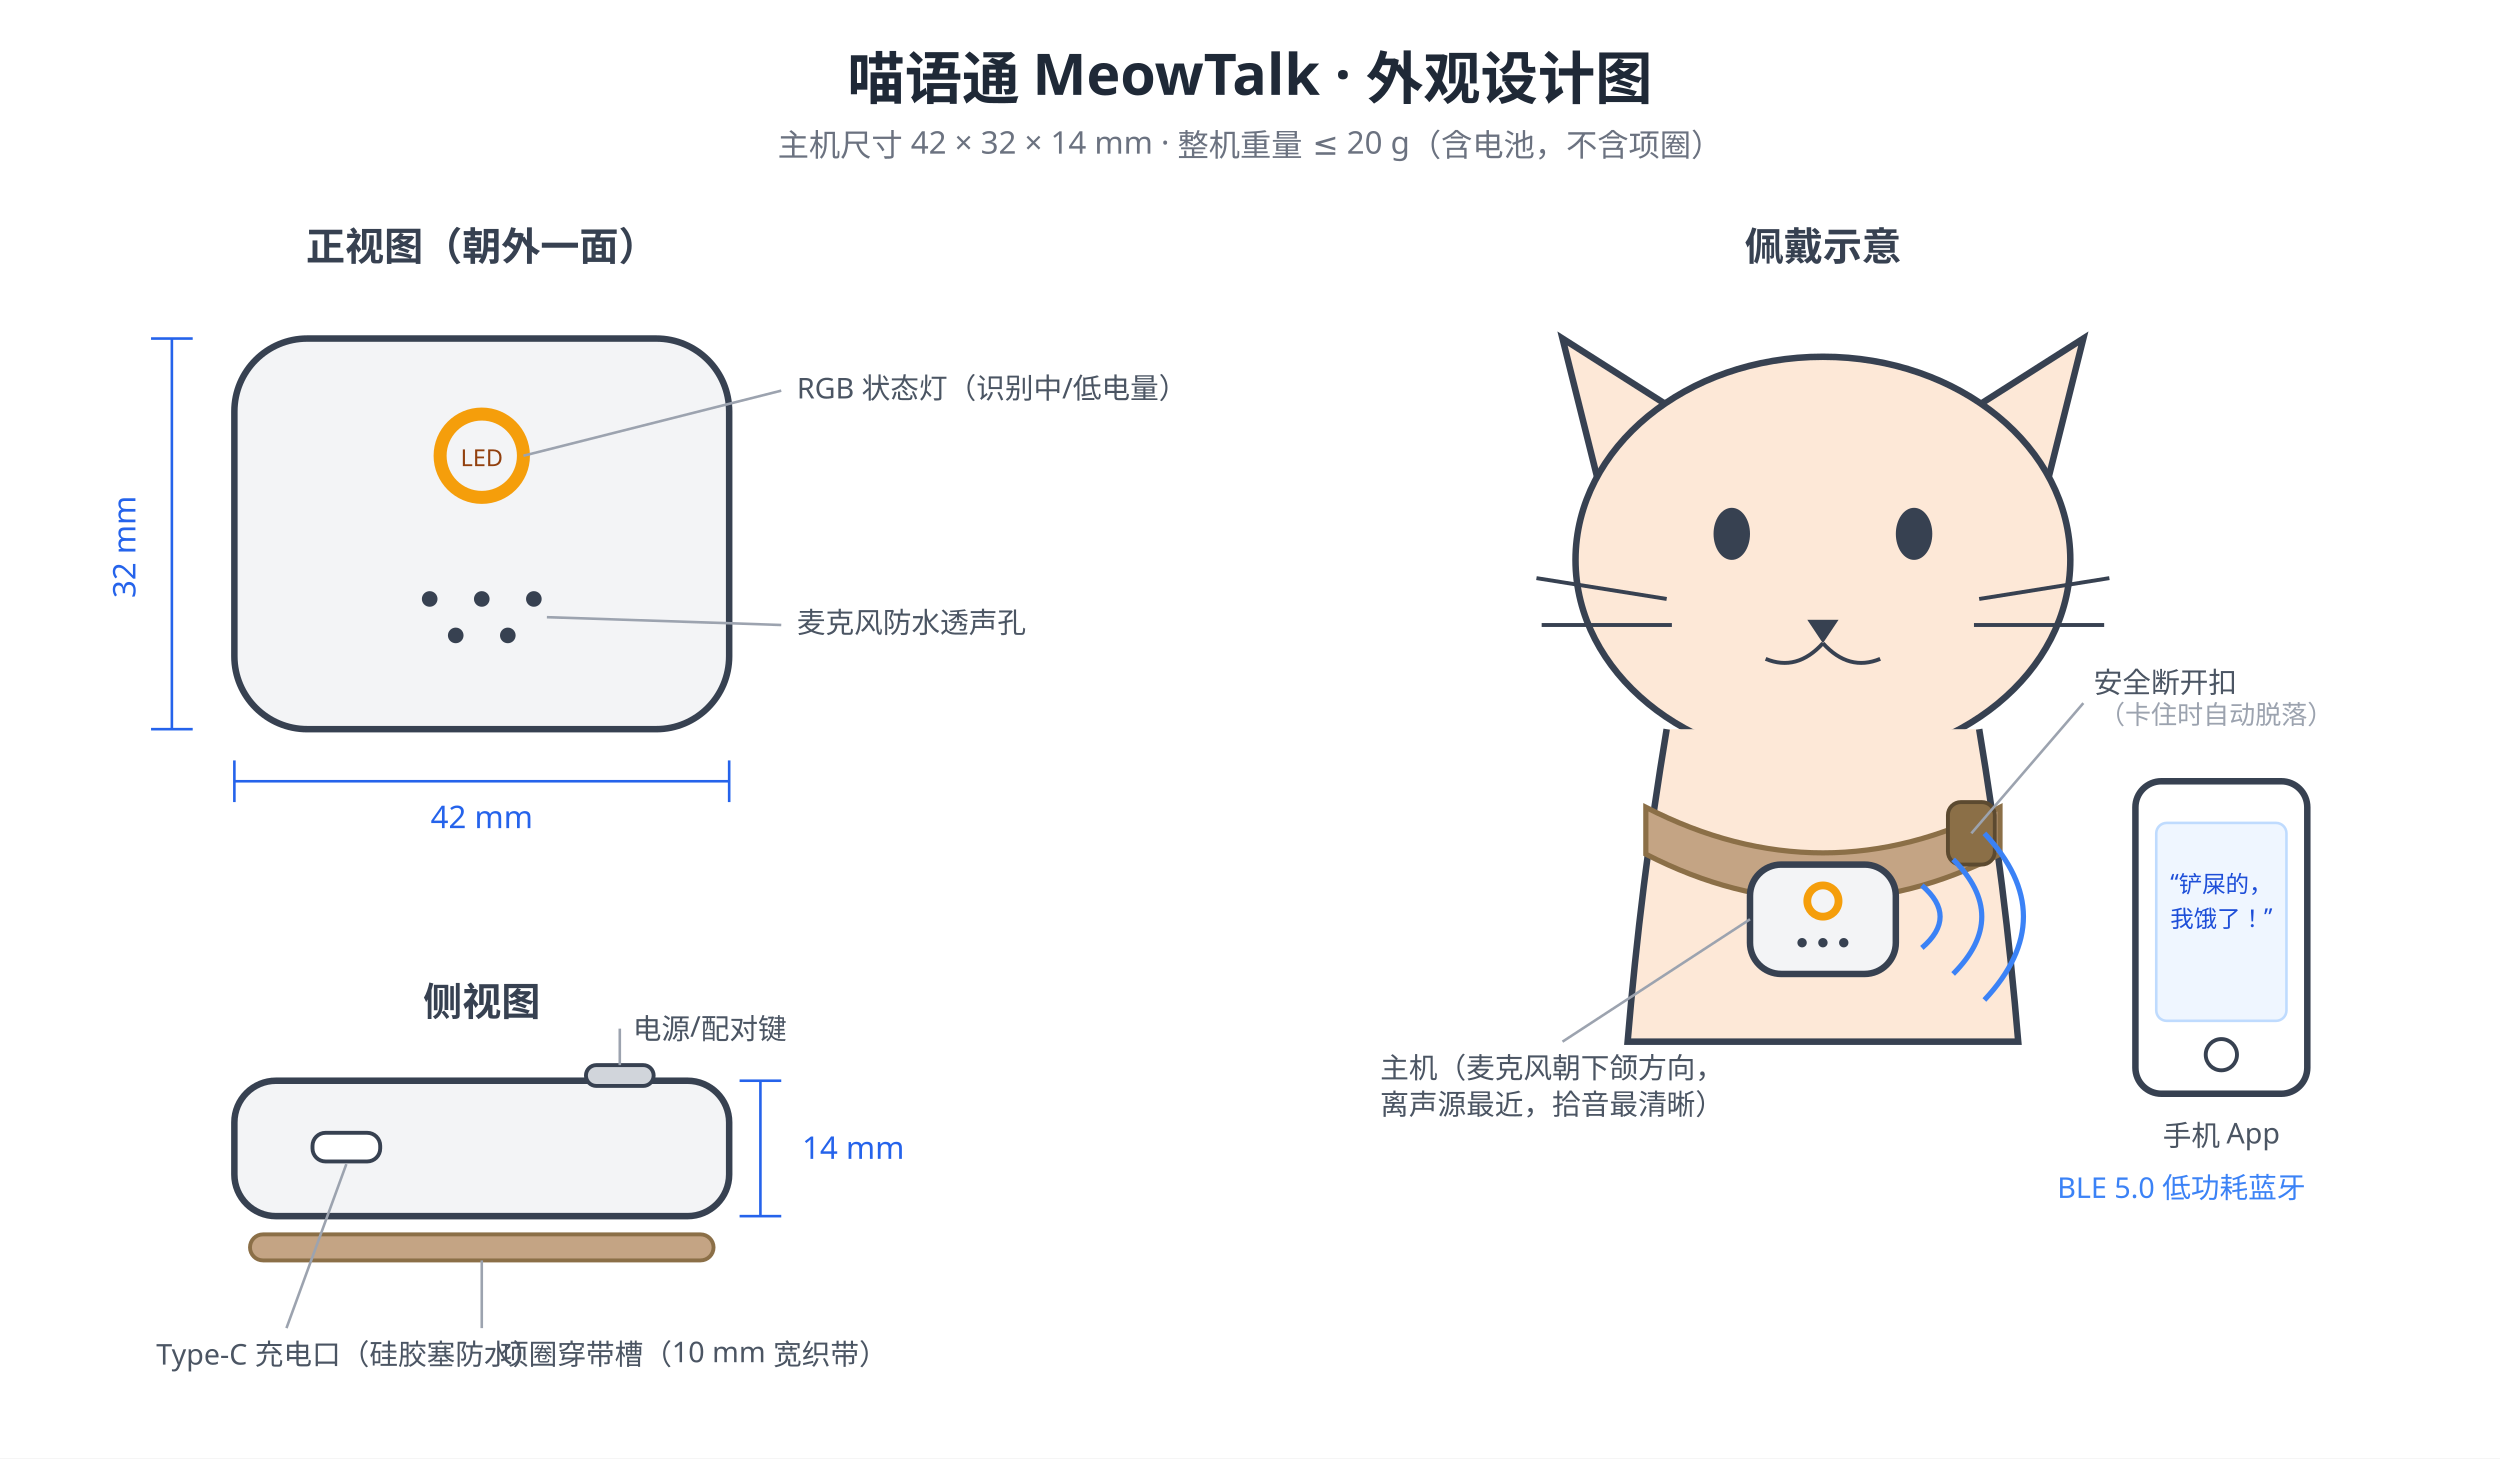
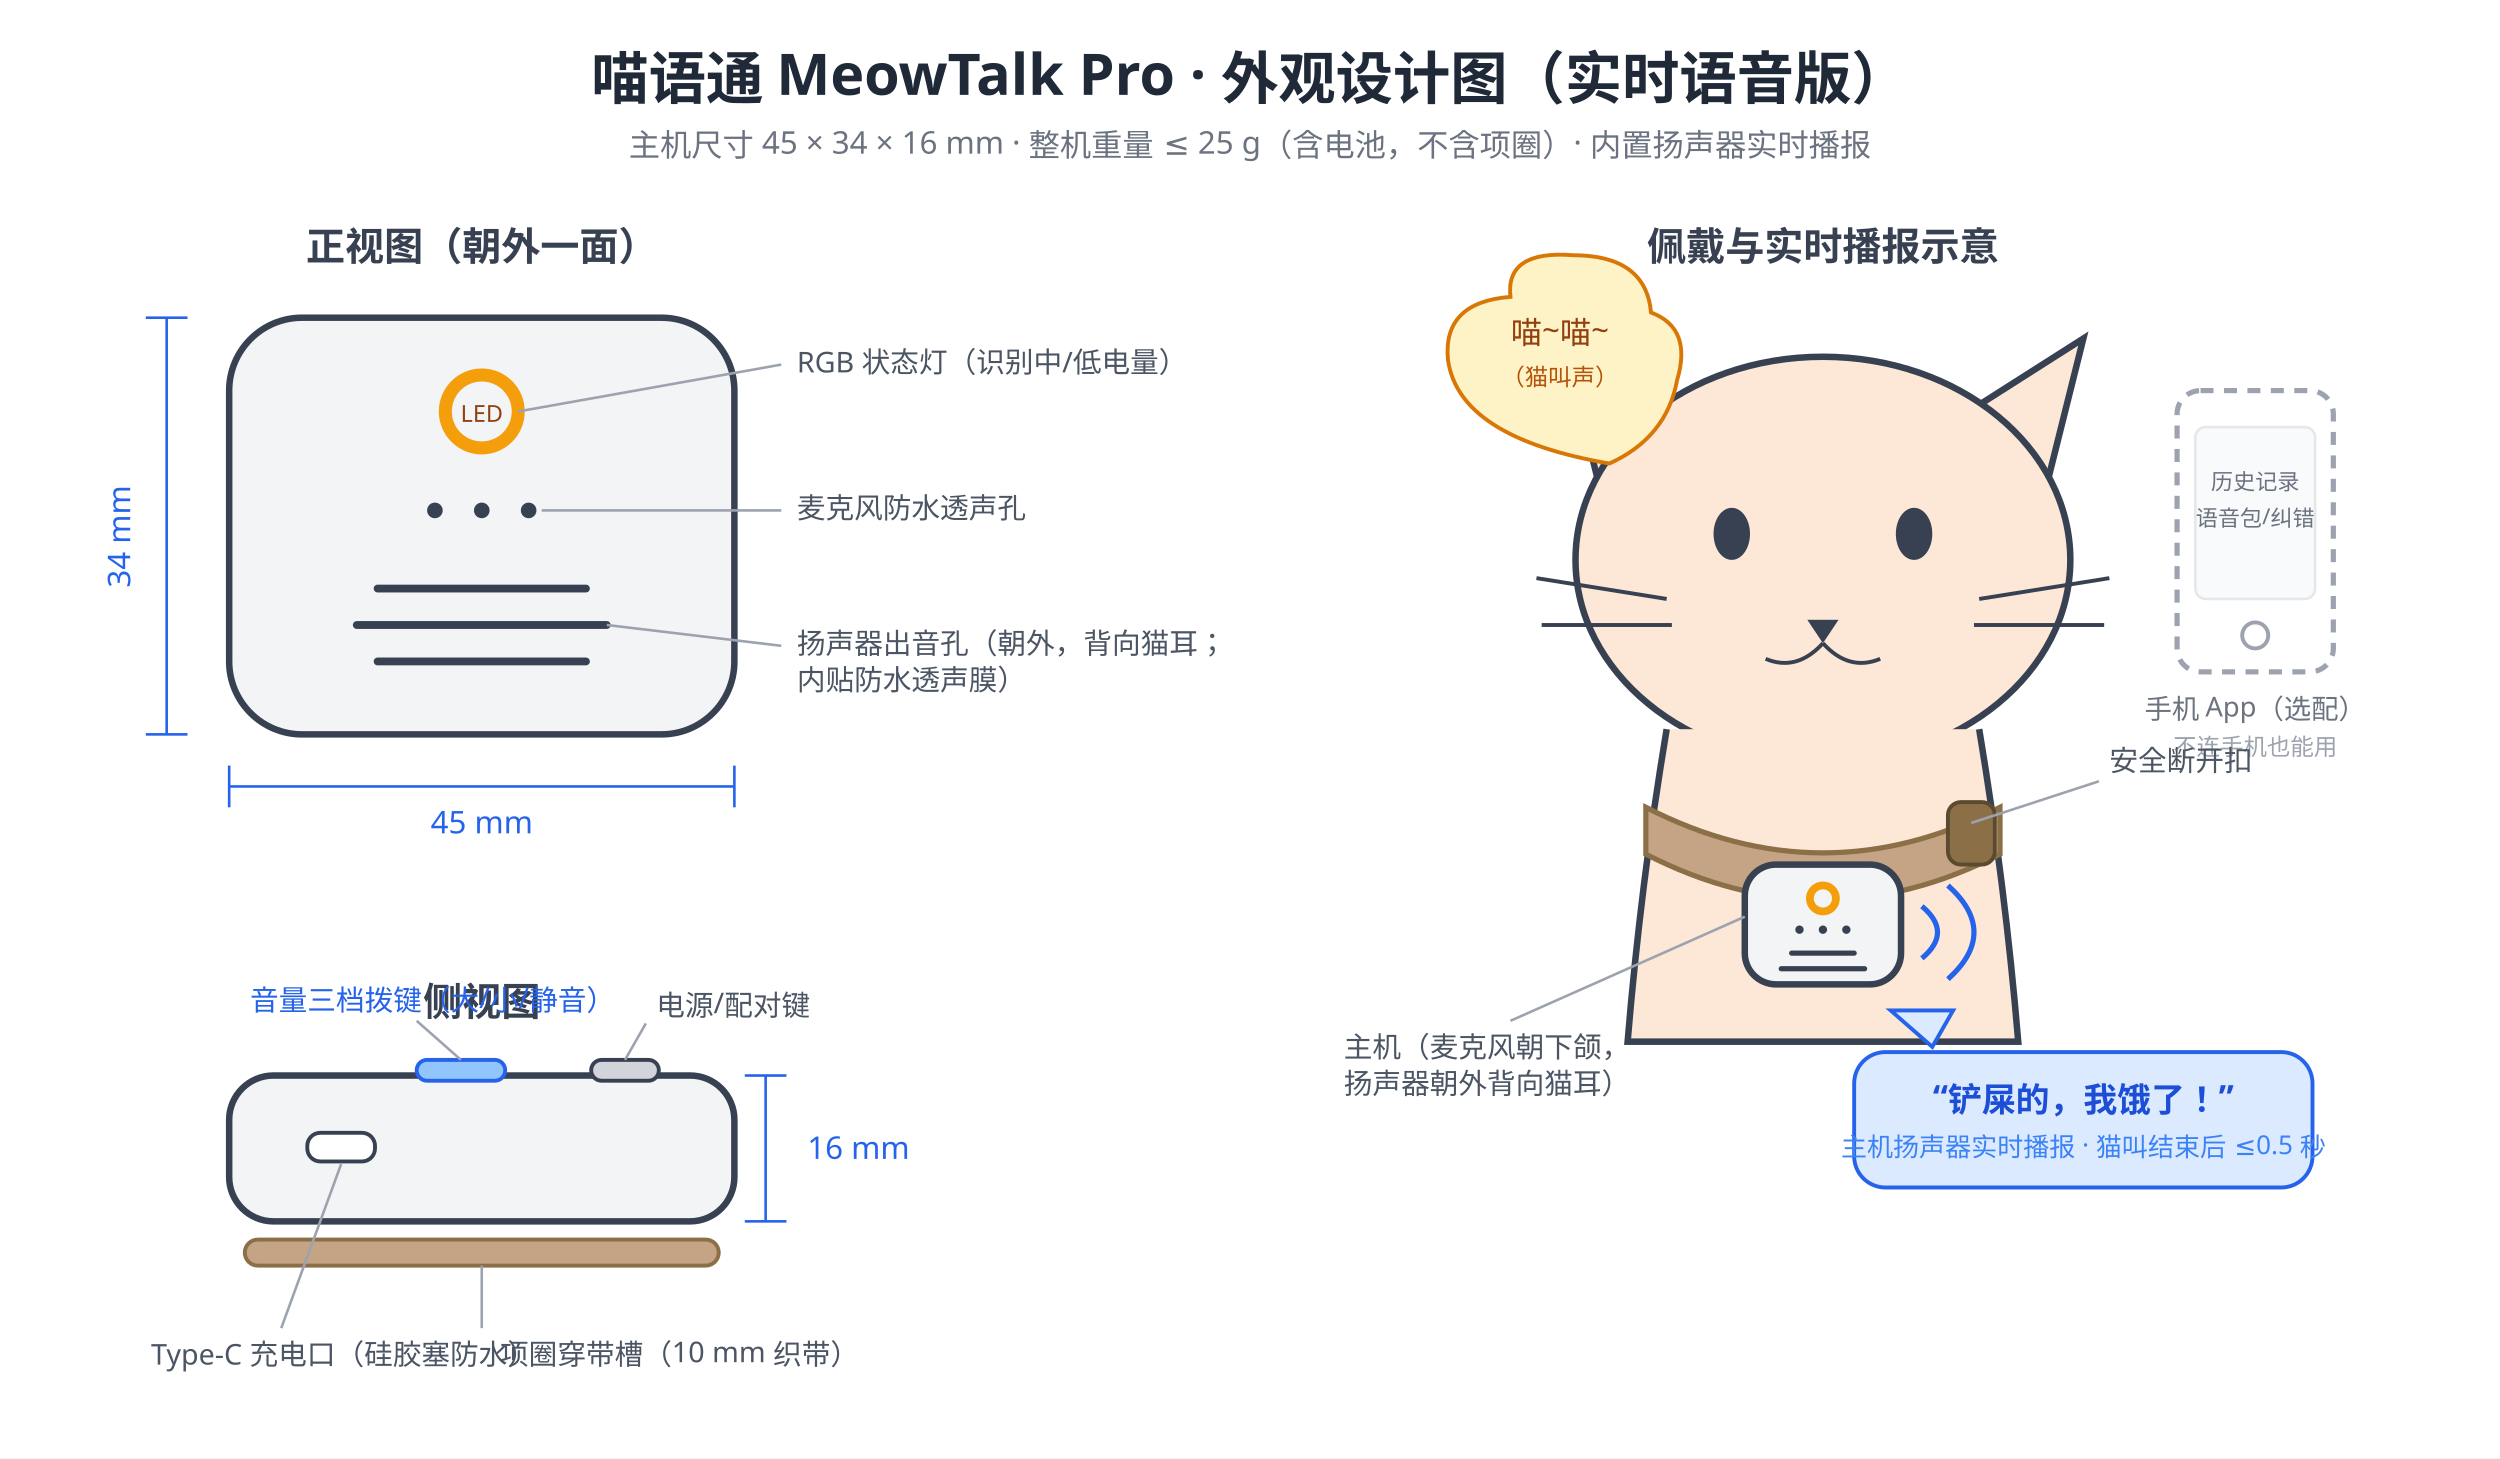
<svg xmlns="http://www.w3.org/2000/svg" viewBox="0 0 960 560" font-family="'PingFang SC','Microsoft YaHei',sans-serif">
  <rect x="0" y="0" width="960" height="560" fill="#ffffff" />
-   <text x="480" y="38" text-anchor="middle" font-size="22" font-weight="bold" fill="#1f2937">喵语通 MeowTalk · 外观设计图</text>
-   <text x="480" y="60" text-anchor="middle" font-size="12" fill="#6b7280">主机尺寸 42 × 32 × 14 mm · 整机重量 ≤ 20 g（含电池，不含项圈）</text>
+   <text x="480" y="38" text-anchor="middle" font-size="22" font-weight="bold" fill="#1f2937">喵语通 MeowTalk Pro · 外观设计图（实时语音版）</text>
+   <text x="480" y="60" text-anchor="middle" font-size="12" fill="#6b7280">主机尺寸 45 × 34 × 16 mm · 整机重量 ≤ 25 g（含电池，不含项圈）· 内置扬声器实时播报</text>
  <text x="185" y="100" text-anchor="middle" font-size="15" font-weight="bold" fill="#374151">正视图（朝外一面）</text>
-   <rect x="90" y="130" width="190" height="150" rx="28" fill="#f3f4f6" stroke="#374151" stroke-width="2.5" />
-   <circle cx="185" cy="175" r="16" fill="none" stroke="#f59e0b" stroke-width="5" />
-   <text x="185" y="179" text-anchor="middle" font-size="9" fill="#92400e">LED</text>
+   <rect x="88" y="122" width="194" height="160" rx="28" fill="#f3f4f6" stroke="#374151" stroke-width="2.5" />
+   <circle cx="185" cy="158" r="14" fill="none" stroke="#f59e0b" stroke-width="5" />
+   <text x="185" y="162" text-anchor="middle" font-size="9" fill="#92400e">LED</text>
  <g fill="#374151">
-     <circle cx="165" cy="230" r="3" />
-     <circle cx="185" cy="230" r="3" />
-     <circle cx="205" cy="230" r="3" />
-     <circle cx="175" cy="244" r="3" />
-     <circle cx="195" cy="244" r="3" />
+     <circle cx="167" cy="196" r="3" />
+     <circle cx="185" cy="196" r="3" />
+     <circle cx="203" cy="196" r="3" />
+   </g>
+   <g stroke="#374151" stroke-width="3" stroke-linecap="round">
+     <line x1="145" y1="226" x2="225" y2="226" />
+     <line x1="137" y1="240" x2="233" y2="240" />
+     <line x1="145" y1="254" x2="225" y2="254" />
  </g>
  <g stroke="#2563eb" stroke-width="1" fill="none">
-     <line x1="90" y1="300" x2="280" y2="300" />
-     <line x1="90" y1="292" x2="90" y2="308" />
-     <line x1="280" y1="292" x2="280" y2="308" />
+     <line x1="88" y1="302" x2="282" y2="302" />
+     <line x1="88" y1="294" x2="88" y2="310" />
+     <line x1="282" y1="294" x2="282" y2="310" />
  </g>
-   <text x="185" y="318" text-anchor="middle" font-size="12" fill="#2563eb">42 mm</text>
+   <text x="185" y="320" text-anchor="middle" font-size="12" fill="#2563eb">45 mm</text>
  <g stroke="#2563eb" stroke-width="1" fill="none">
-     <line x1="66" y1="130" x2="66" y2="280" />
-     <line x1="58" y1="130" x2="74" y2="130" />
-     <line x1="58" y1="280" x2="74" y2="280" />
+     <line x1="64" y1="122" x2="64" y2="282" />
+     <line x1="56" y1="122" x2="72" y2="122" />
+     <line x1="56" y1="282" x2="72" y2="282" />
  </g>
-   <text x="52" y="210" text-anchor="middle" font-size="12" fill="#2563eb" transform="rotate(-90 52 210)">32 mm</text>
+   <text x="50" y="206" text-anchor="middle" font-size="12" fill="#2563eb" transform="rotate(-90 50 206)">34 mm</text>
  <g stroke="#9ca3af" stroke-width="1">
-     <line x1="201" y1="175" x2="300" y2="150" />
-     <line x1="210" y1="237" x2="300" y2="240" />
+     <line x1="199" y1="158" x2="300" y2="140" />
+     <line x1="208" y1="196" x2="300" y2="196" />
+     <line x1="233" y1="240" x2="300" y2="248" />
  </g>
-   <text x="306" y="153" font-size="11" fill="#4b5563">RGB 状态灯（识别中/低电量）</text>
-   <text x="306" y="243" font-size="11" fill="#4b5563">麦克风防水透声孔</text>
+   <text x="306" y="143" font-size="11" fill="#4b5563">RGB 状态灯（识别中/低电量）</text>
+   <text x="306" y="199" font-size="11" fill="#4b5563">麦克风防水透声孔</text>
+   <text x="306" y="251" font-size="11" fill="#4b5563">扬声器出音孔（朝外，背向猫耳；</text>
+   <text x="306" y="265" font-size="11" fill="#4b5563">内贴防水透声膜）</text>
  <text x="185" y="390" text-anchor="middle" font-size="15" font-weight="bold" fill="#374151">侧视图</text>
-   <rect x="90" y="415" width="190" height="52" rx="16" fill="#f3f4f6" stroke="#374151" stroke-width="2.5" />
-   <rect x="120" y="435" width="26" height="11" rx="5" fill="#ffffff" stroke="#374151" stroke-width="1.5" />
-   <rect x="225" y="409" width="26" height="8" rx="4" fill="#d1d5db" stroke="#374151" stroke-width="1.5" />
-   <rect x="96" y="474" width="178" height="10" rx="5" fill="#c4a484" stroke="#8b6f47" stroke-width="1.5" />
+   <rect x="88" y="413" width="194" height="56" rx="17" fill="#f3f4f6" stroke="#374151" stroke-width="2.5" />
+   <rect x="118" y="435" width="26" height="11" rx="5" fill="#ffffff" stroke="#374151" stroke-width="1.5" />
+   <rect x="160" y="407" width="34" height="8" rx="4" fill="#93c5fd" stroke="#2563eb" stroke-width="1.5" />
+   <rect x="227" y="407" width="26" height="8" rx="4" fill="#d1d5db" stroke="#374151" stroke-width="1.5" />
+   <rect x="94" y="476" width="182" height="10" rx="5" fill="#c4a484" stroke="#8b6f47" stroke-width="1.5" />
  <g stroke="#2563eb" stroke-width="1" fill="none">
-     <line x1="292" y1="415" x2="292" y2="467" />
-     <line x1="284" y1="415" x2="300" y2="415" />
-     <line x1="284" y1="467" x2="300" y2="467" />
+     <line x1="294" y1="413" x2="294" y2="469" />
+     <line x1="286" y1="413" x2="302" y2="413" />
+     <line x1="286" y1="469" x2="302" y2="469" />
  </g>
-   <text x="308" y="445" font-size="12" fill="#2563eb">14 mm</text>
+   <text x="310" y="445" font-size="12" fill="#2563eb">16 mm</text>
  <g stroke="#9ca3af" stroke-width="1">
-     <line x1="133" y1="447" x2="110" y2="510" />
-     <line x1="238" y1="409" x2="238" y2="395" />
-     <line x1="185" y1="484" x2="185" y2="510" />
+     <line x1="131" y1="447" x2="108" y2="510" />
+     <line x1="177" y1="407" x2="160" y2="392" />
+     <line x1="240" y1="407" x2="248" y2="393" />
+     <line x1="185" y1="486" x2="185" y2="510" />
  </g>
-   <text x="60" y="524" font-size="11" fill="#4b5563">Type-C 充电口（硅胶塞防水）</text>
-   <text x="243" y="399" font-size="11" fill="#4b5563">电源/配对键</text>
-   <text x="192" y="524" font-size="11" fill="#4b5563">项圈穿带槽（10 mm 宽织带）</text>
-   <text x="700" y="100" text-anchor="middle" font-size="15" font-weight="bold" fill="#374151">佩戴示意</text>
+   <text x="58" y="524" font-size="11" fill="#4b5563">Type-C 充电口（硅胶塞防水）</text>
+   <text x="96" y="388" font-size="11" fill="#2563eb">音量三档拨键（大/小/静音）</text>
+   <text x="252" y="390" font-size="11" fill="#4b5563">电源/配对键</text>
+   <text x="192" y="524" font-size="11" fill="#4b5563">项圈穿带槽（10 mm 织带）</text>
+   <text x="700" y="100" text-anchor="middle" font-size="15" font-weight="bold" fill="#374151">佩戴与实时播报示意</text>
  <g stroke="#374151" stroke-width="2.5" fill="#fde8d7">
    <path d="M 615 190 L 600 130 L 655 165 Z" />
    <path d="M 785 190 L 800 130 L 745 165 Z" />
    <ellipse cx="700" cy="215" rx="95" ry="78" />
  </g>
  <g fill="#374151">
    <ellipse cx="665" cy="205" rx="7" ry="10" />
    <ellipse cx="735" cy="205" rx="7" ry="10" />
    <path d="M 694 238 L 706 238 L 700 247 Z" />
  </g>
  <g stroke="#374151" stroke-width="1.5" fill="none">
    <path d="M 700 247 Q 690 258 678 253" />
    <path d="M 700 247 Q 710 258 722 253" />
    <line x1="640" y1="230" x2="590" y2="222" />
    <line x1="642" y1="240" x2="592" y2="240" />
    <line x1="760" y1="230" x2="810" y2="222" />
    <line x1="758" y1="240" x2="808" y2="240" />
  </g>
+   <path d="M 618 178 Q 560 168 556 138 Q 554 116 580 114 Q 578 96 604 98 Q 632 98 634 120 Q 650 126 644 146 Q 640 168 618 178 Z" fill="#fef3c7" stroke="#d97706" stroke-width="1.5" />
+   <text x="599" y="132" text-anchor="middle" font-size="12" fill="#92400e">喵~喵~</text>
+   <text x="599" y="148" text-anchor="middle" font-size="9" fill="#b45309">（猫叫声）</text>
  <path d="M 640 280 Q 630 340 625 400 L 775 400 Q 770 340 760 280" fill="#fde8d7" stroke="#374151" stroke-width="2.5" />
  <path d="M 632 310 Q 700 345 768 310 L 768 328 Q 700 363 632 328 Z" fill="#c4a484" stroke="#8b6f47" stroke-width="2" />
  <rect x="748" y="308" width="18" height="24" rx="5" fill="#8b6f47" stroke="#5c4a30" stroke-width="1.5" />
-   <rect x="672" y="332" width="56" height="42" rx="12" fill="#f3f4f6" stroke="#374151" stroke-width="2.5" />
-   <circle cx="700" cy="346" r="6" fill="none" stroke="#f59e0b" stroke-width="3" />
+   <rect x="670" y="332" width="60" height="46" rx="12" fill="#f3f4f6" stroke="#374151" stroke-width="2.5" />
+   <circle cx="700" cy="345" r="5" fill="none" stroke="#f59e0b" stroke-width="3" />
  <g fill="#374151">
-     <circle cx="692" cy="362" r="1.8" />
-     <circle cx="700" cy="362" r="1.8" />
-     <circle cx="708" cy="362" r="1.8" />
+     <circle cx="691" cy="357" r="1.6" />
+     <circle cx="700" cy="357" r="1.6" />
+     <circle cx="709" cy="357" r="1.6" />
  </g>
-   <g stroke="#3b82f6" stroke-width="2" fill="none">
-     <path d="M 738 340 Q 752 352 738 364" />
-     <path d="M 750 330 Q 772 352 750 374" />
-     <path d="M 762 320 Q 792 352 762 384" />
+   <g stroke="#374151" stroke-width="2" stroke-linecap="round">
+     <line x1="688" y1="366" x2="712" y2="366" />
+     <line x1="684" y1="372" x2="716" y2="372" />
  </g>
-   <rect x="820" y="300" width="66" height="120" rx="10" fill="#ffffff" stroke="#374151" stroke-width="2.5" />
-   <rect x="828" y="316" width="50" height="76" rx="4" fill="#eff6ff" stroke="#bfdbfe" />
-   <text x="853" y="342" text-anchor="middle" font-size="9" fill="#1d4ed8">“铲屎的，</text>
-   <text x="853" y="356" text-anchor="middle" font-size="9" fill="#1d4ed8">我饿了！”</text>
-   <circle cx="853" cy="405" r="6" fill="none" stroke="#374151" stroke-width="1.5" />
-   <text x="853" y="440" text-anchor="middle" font-size="11" fill="#4b5563">手机 App</text>
+   <path d="M 726 388 L 742 402 L 750 388 Z" fill="#dbeafe" stroke="#2563eb" stroke-width="1.5" />
+   <rect x="712" y="404" width="176" height="52" rx="12" fill="#dbeafe" stroke="#2563eb" stroke-width="1.5" />
+   <text x="800" y="426" text-anchor="middle" font-size="13" font-weight="bold" fill="#1d4ed8">“铲屎的，我饿了！”</text>
+   <text x="800" y="444" text-anchor="middle" font-size="10" fill="#3b82f6">主机扬声器实时播报 · 猫叫结束后 ≤0.5 秒</text>
+   <g stroke="#2563eb" stroke-width="2" fill="none">
+     <path d="M 738 348 Q 750 358 738 368" />
+     <path d="M 748 340 Q 768 358 748 376" />
+   </g>
+   <rect x="836" y="150" width="60" height="108" rx="9" fill="#ffffff" stroke="#9ca3af" stroke-width="2" stroke-dasharray="5 4" />
+   <rect x="843" y="164" width="46" height="66" rx="4" fill="#f9fafb" stroke="#e5e7eb" />
+   <text x="866" y="188" text-anchor="middle" font-size="8.5" fill="#6b7280">历史记录</text>
+   <text x="866" y="202" text-anchor="middle" font-size="8.5" fill="#6b7280">语音包/纠错</text>
+   <circle cx="866" cy="244" r="5" fill="none" stroke="#9ca3af" stroke-width="1.5" />
+   <text x="866" y="276" text-anchor="middle" font-size="10.5" fill="#6b7280">手机 App（选配）</text>
+   <text x="866" y="290" text-anchor="middle" font-size="9" fill="#9ca3af">不连手机也能用</text>
  <g stroke="#9ca3af" stroke-width="1">
-     <line x1="757" y1="320" x2="800" y2="270" />
-     <line x1="672" y1="353" x2="600" y2="400" />
+     <line x1="757" y1="316" x2="806" y2="300" />
+     <line x1="670" y1="352" x2="580" y2="392" />
  </g>
-   <text x="804" y="266" font-size="11" fill="#4b5563">安全断开扣</text>
-   <text x="806" y="278" font-size="10" fill="#9ca3af">（卡住时自动脱落）</text>
-   <text x="530" y="414" font-size="11" fill="#4b5563">主机（麦克风朝下颌方向，</text>
-   <text x="530" y="428" font-size="11" fill="#4b5563">离声源最近，拾音最清晰）</text>
-   <text x="790" y="460" font-size="11" fill="#3b82f6">BLE 5.0 低功耗蓝牙</text>
+   <text x="810" y="296" font-size="11" fill="#4b5563">安全断开扣</text>
+   <text x="516" y="406" font-size="11" fill="#4b5563">主机（麦克风朝下颌，</text>
+   <text x="516" y="420" font-size="11" fill="#4b5563">扬声器朝外背向猫耳）</text>
</svg>
